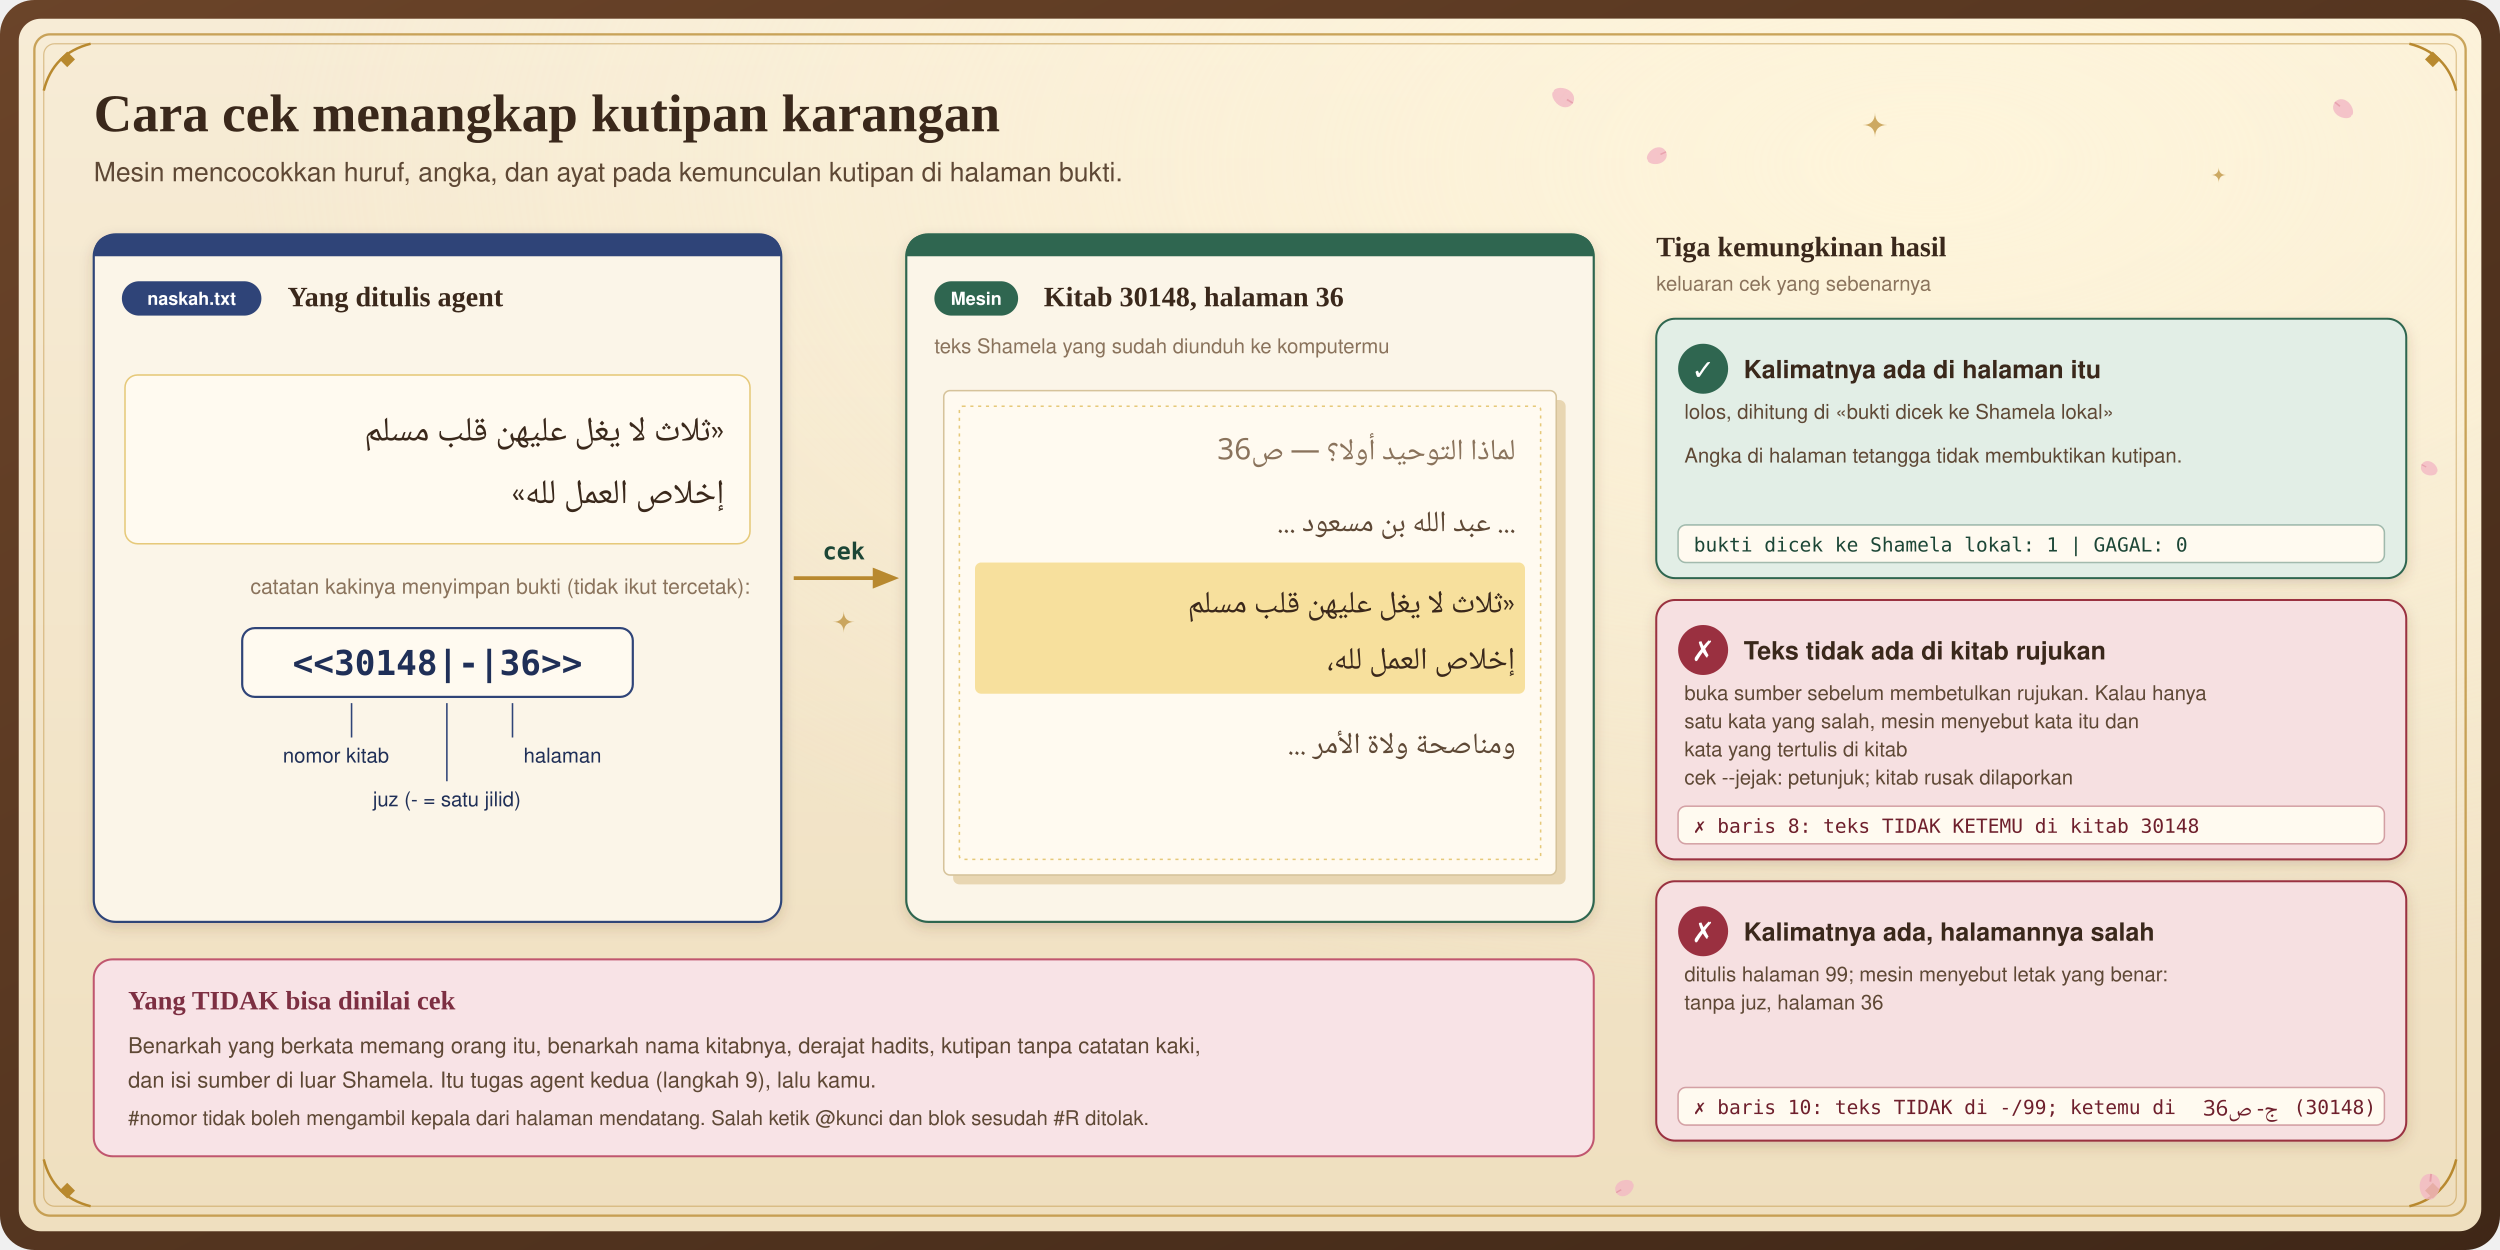
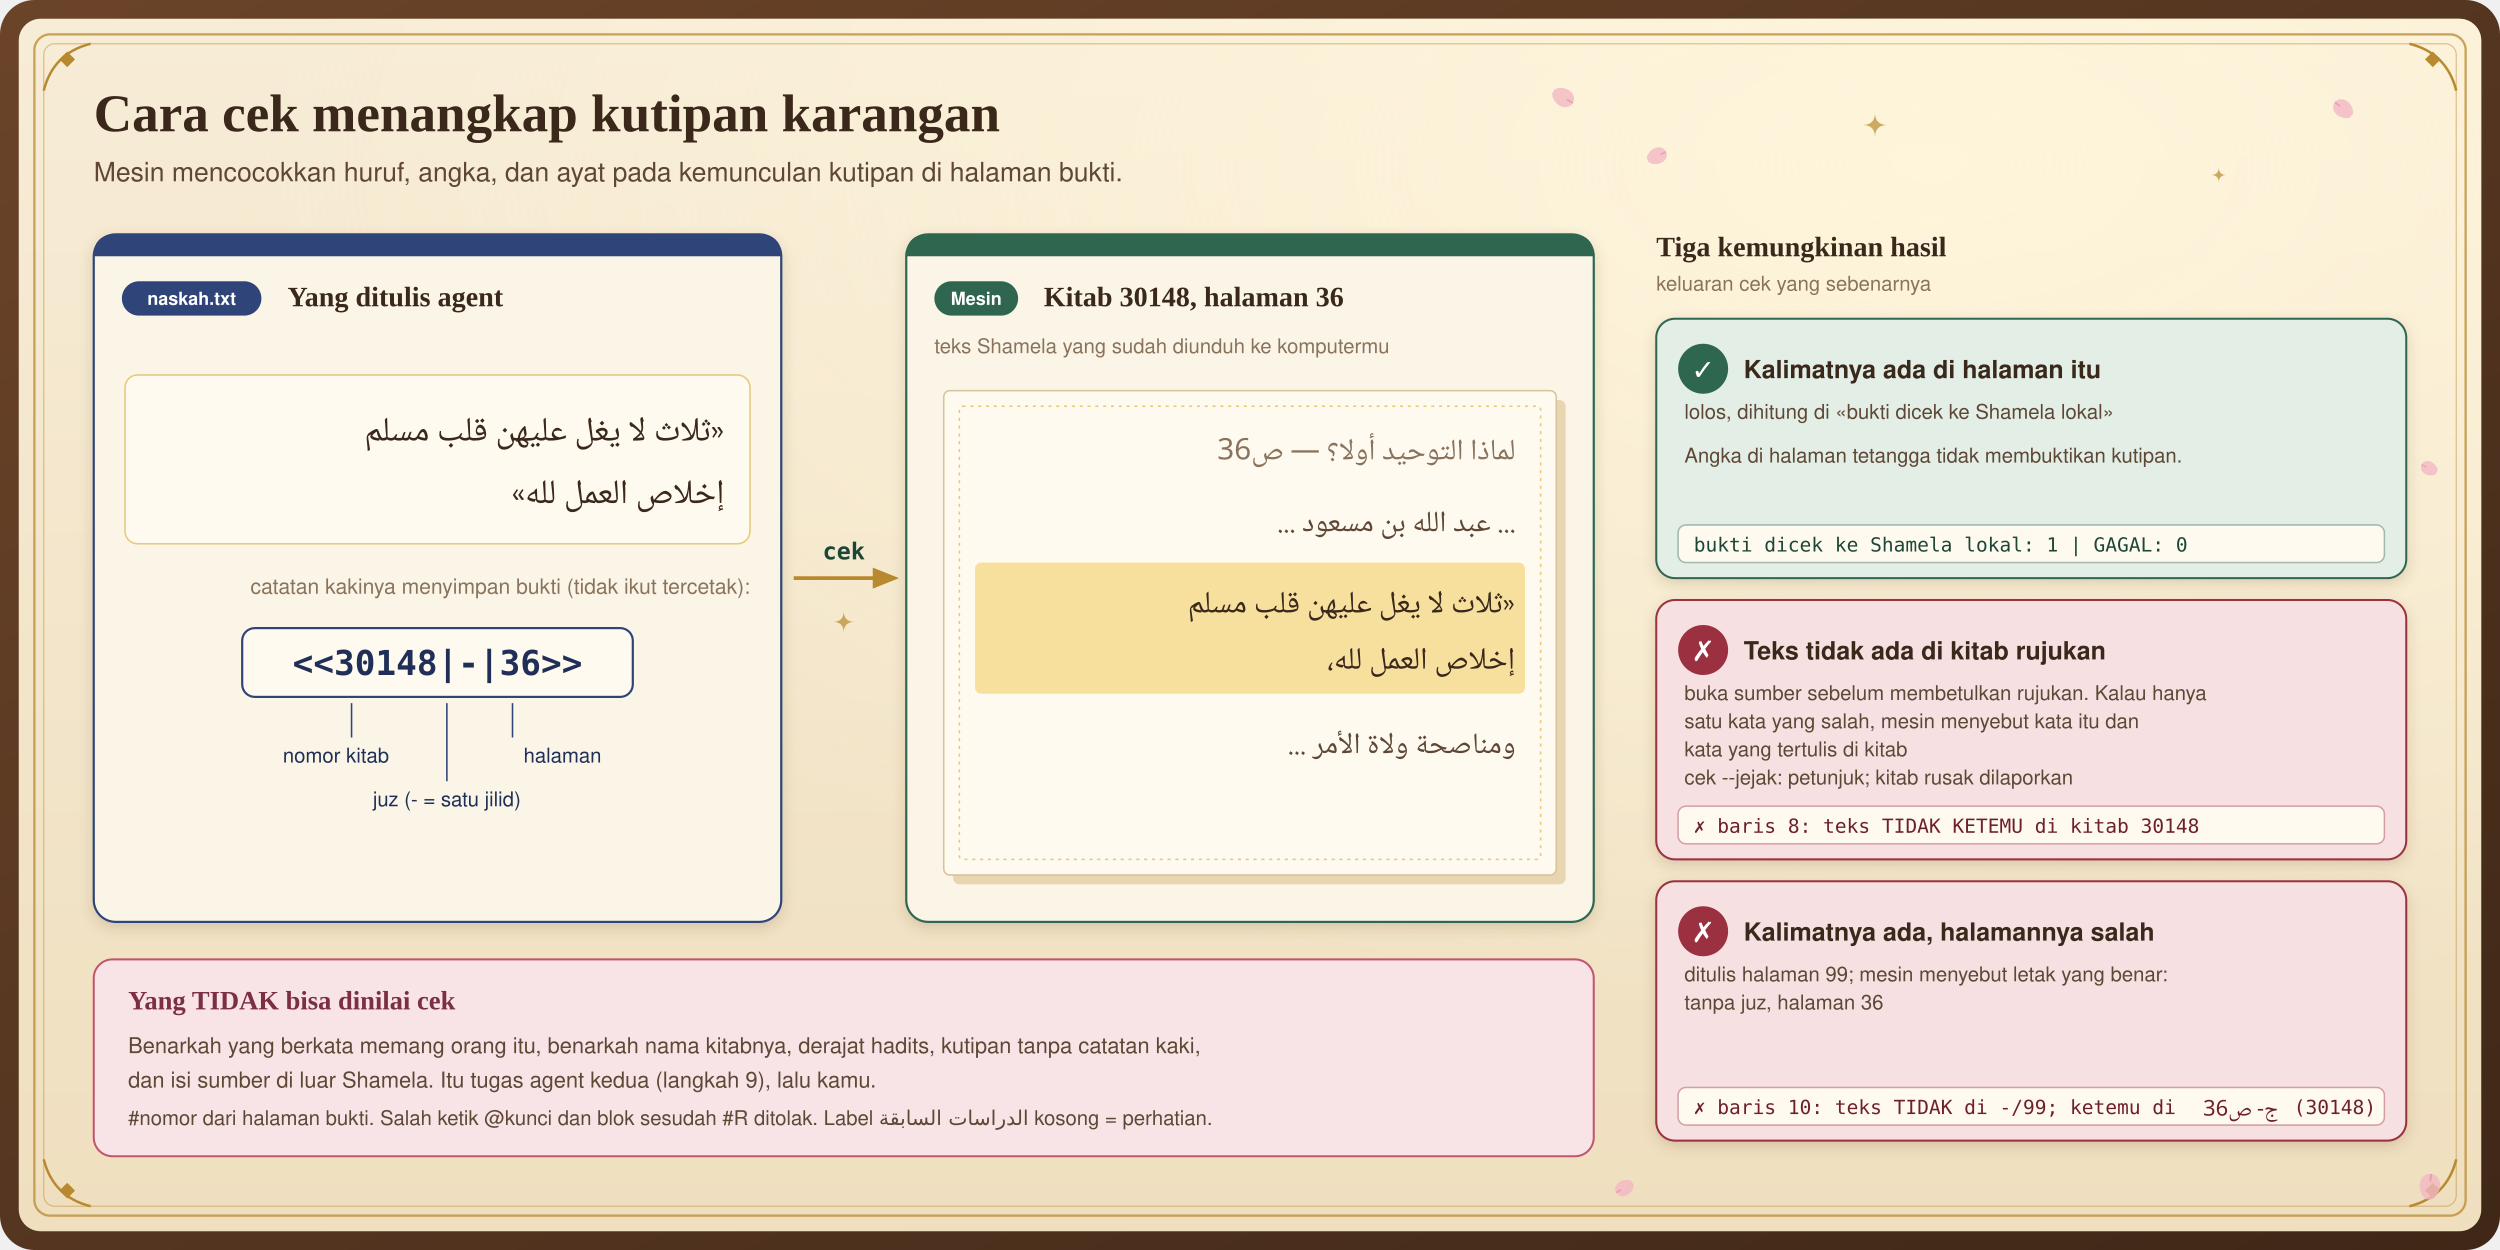
<svg xmlns="http://www.w3.org/2000/svg" viewBox="0 0 1600 800" width="1600" height="800" role="img" font-family="Segoe UI, Helvetica, Arial, sans-serif">
  <defs>
    <linearGradient id="kertas" x1="0" y1="0" x2="0" y2="1">
      <stop offset="0" stop-color="#f7ecd6" />
      <stop offset="1" stop-color="#efdfbf" />
    </linearGradient>
    <radialGradient id="sinar" cx="0.78" cy="0.12" r="0.7">
      <stop offset="0" stop-color="#fff6dc" stop-opacity="0.9" />
      <stop offset="1" stop-color="#fff6dc" stop-opacity="0" />
    </radialGradient>
    <linearGradient id="kayu" x1="0" y1="0" x2="1" y2="1">
      <stop offset="0" stop-color="#6b4429" />
      <stop offset="1" stop-color="#3f2717" />
    </linearGradient>
    <filter id="bayang" x="-5%" y="-5%" width="110%" height="120%">
      <feDropShadow dx="0" dy="3" stdDeviation="4" flood-color="#5a3a1e" flood-opacity="0.18" />
    </filter>
    <marker id="p" viewBox="0 0 10 10" refX="8" refY="5" markerWidth="7" markerHeight="7" orient="auto">
      <path d="M0 1L10 5L0 9z" fill="#8a735c" />
    </marker>
    <marker id="pm" viewBox="0 0 10 10" refX="8" refY="5" markerWidth="7" markerHeight="7" orient="auto">
      <path d="M0 1L10 5L0 9z" fill="#9a3040" />
    </marker>
    <marker id="pg" viewBox="0 0 10 10" refX="8" refY="5" markerWidth="7" markerHeight="7" orient="auto">
      <path d="M0 1L10 5L0 9z" fill="#b8892f" />
    </marker>
  </defs>
  <rect width="1600" height="800" rx="22" fill="url(#kayu)" />
  <rect x="12" y="12" width="1576" height="776" rx="14" fill="url(#kertas)" />
  <rect x="12" y="12" width="1576" height="776" rx="14" fill="url(#sinar)" />
  <rect x="22" y="22" width="1556" height="756" rx="10" fill="none" stroke="#b8892f" stroke-width="1.5" stroke-opacity="0.75" />
  <rect x="28" y="28" width="1544" height="744" rx="7" fill="none" stroke="#b8892f" stroke-width="0.8" stroke-opacity="0.45" />
  <path d="M28 58Q34 34 58 28" fill="none" stroke="#b8892f" stroke-width="1.6" />
  <path d="M38 38l5 -5l5 5l-5 5z" fill="#b8892f" />
  <path d="M1572 58Q1566 34 1542 28" fill="none" stroke="#b8892f" stroke-width="1.6" />
  <path d="M1562 38l-5 -5l-5 5l5 5z" fill="#b8892f" />
  <path d="M28 742Q34 766 58 772" fill="none" stroke="#b8892f" stroke-width="1.6" />
  <path d="M38 762l5 5l5 -5l-5 -5z" fill="#b8892f" />
  <path d="M1572 742Q1566 766 1542 772" fill="none" stroke="#b8892f" stroke-width="1.6" />
  <path d="M1562 762l-5 5l-5 -5l5 -5z" fill="#b8892f" />
  <text x="60" y="84" font-size="34" font-weight="700" font-family="Georgia, 'Times New Roman', serif" fill="#3a281b">Cara cek menangkap kutipan karangan</text>
  <text x="60" y="116" font-size="17" fill="#5e4835">Mesin mencocokkan huruf, angka, dan ayat pada kemunculan kutipan di halaman bukti.</text>
  <rect x="60" y="150" width="440" height="440" rx="14" fill="#fbf5e8" stroke="#2f4478" stroke-width="1.4" filter="url(#bayang)" />
  <path d="M60 164Q60 150 74 150H486Q500 150 500 164Z" fill="#2f4478" />
  <rect x="78.0" y="180" width="89.3" height="22" rx="11.0" fill="#2f4478" />
  <text x="122.7" y="195.1" font-size="11.5" font-weight="700" fill="#fff" text-anchor="middle">naskah.txt</text>
  <text x="184" y="196" font-size="18" font-weight="700" font-family="Georgia, 'Times New Roman', serif" fill="#3a281b">Yang ditulis agent</text>
  <rect x="80" y="240" width="400" height="108" rx="8" fill="#fffaf0" stroke="#e6c97a" />
  <text x="464" y="282" font-size="22" font-weight="400" font-family="Traditional Arabic, Amiri, Noto Naskh Arabic, Segoe UI, sans-serif" direction="rtl" text-anchor="start" fill="#3a281b">«ثلاث لا يغل عليهن قلب مسلم</text>
  <text x="464" y="322" font-size="22" font-weight="400" font-family="Traditional Arabic, Amiri, Noto Naskh Arabic, Segoe UI, sans-serif" direction="rtl" text-anchor="start" fill="#3a281b">إخلاص العمل لله»</text>
  <text x="480" y="380" font-size="13.5" fill="#8a735c" text-anchor="end">catatan kakinya menyimpan bukti (tidak ikut tercetak):</text>
  <rect x="155" y="402" width="250" height="44" rx="8" fill="#fffaf0" stroke="#2f4478" stroke-width="1.4" />
  <text x="280" y="432" font-size="22" font-weight="700" font-family="Consolas, Menlo, monospace" text-anchor="middle" fill="#1f2f57">&lt;&lt;30148|-|36&gt;&gt;</text>
  <path d="M225 450V472" stroke="#2f4478" />
  <text x="215" y="488" font-size="13" fill="#1f2f57" text-anchor="middle">nomor kitab</text>
  <path d="M286 450V500" stroke="#2f4478" />
  <text x="286" y="516" font-size="13" fill="#1f2f57" text-anchor="middle">juz (- = satu jilid)</text>
  <path d="M328 450V472" stroke="#2f4478" />
  <text x="360" y="488" font-size="13" fill="#1f2f57" text-anchor="middle">halaman</text>
  <path d="M508 370.0H572" stroke="#b8892f" stroke-width="2.4" marker-end="url(#pg)" />
  <text x="540" y="358.0" font-size="15" font-weight="700" font-family="Consolas, Menlo, monospace" fill="#1c4636" text-anchor="middle">cek</text>
  <path d="M540 391.0Q540 398.0 547 398.0Q540 398.0 540 405.0Q540 398.0 533 398.0Q540 398.0 540 391.0Z" fill="#b8892f" opacity="0.7" />
  <rect x="580" y="150" width="440" height="440" rx="14" fill="#fbf5e8" stroke="#2f6650" stroke-width="1.4" filter="url(#bayang)" />
  <path d="M580 164Q580 150 594 150H1006Q1020 150 1020 164Z" fill="#2f6650" />
  <rect x="598.0" y="180" width="53.6" height="22" rx="11.0" fill="#2f6650" />
  <text x="624.8" y="195.1" font-size="11.5" font-weight="700" fill="#fff" text-anchor="middle">Mesin</text>
  <text x="668" y="196" font-size="18" font-weight="700" font-family="Georgia, 'Times New Roman', serif" fill="#3a281b">Kitab 30148, halaman 36</text>
  <text x="598" y="226" font-size="13" fill="#8a735c">teks Shamela yang sudah diunduh ke komputermu</text>
  <rect x="610" y="256" width="392" height="310" rx="4" fill="#e8d6b2" />
  <rect x="604" y="250" width="392" height="310" rx="4" fill="#fffaf0" stroke="#d6c39b" />
  <rect x="614" y="260" width="372" height="290" rx="2" fill="none" stroke="#e6c97a" stroke-dasharray="2 3" />
  <text x="970" y="294" font-size="19" font-weight="400" font-family="Traditional Arabic, Amiri, Noto Naskh Arabic, Segoe UI, sans-serif" direction="rtl" text-anchor="start" fill="#8a735c">لماذا التوحيد أولا؟ — ص36</text>
  <text x="970" y="340" font-size="19" font-weight="400" font-family="Traditional Arabic, Amiri, Noto Naskh Arabic, Segoe UI, sans-serif" direction="rtl" text-anchor="start" fill="#5e4835">... عبد الله بن مسعود ...</text>
  <rect x="624" y="360" width="352" height="84" rx="4" fill="#f6dc8e" opacity="0.85" />
  <text x="970" y="392" font-size="20" font-weight="400" font-family="Traditional Arabic, Amiri, Noto Naskh Arabic, Segoe UI, sans-serif" direction="rtl" text-anchor="start" fill="#3a281b">«ثلاث لا يغل عليهن قلب مسلم</text>
  <text x="970" y="428" font-size="20" font-weight="400" font-family="Traditional Arabic, Amiri, Noto Naskh Arabic, Segoe UI, sans-serif" direction="rtl" text-anchor="start" fill="#3a281b">إخلاص العمل لله،</text>
  <text x="970" y="482" font-size="19" font-weight="400" font-family="Traditional Arabic, Amiri, Noto Naskh Arabic, Segoe UI, sans-serif" direction="rtl" text-anchor="start" fill="#5e4835">ومناصحة ولاة الأمر ...</text>
  <text x="1060" y="164" font-size="18" font-weight="700" font-family="Georgia, 'Times New Roman', serif" fill="#3a281b">Tiga kemungkinan hasil</text>
  <text x="1060" y="186" font-size="13" fill="#8a735c">keluaran cek yang sebenarnya</text>
  <rect x="1060" y="204" width="480" height="166" rx="12" fill="#e2eee6" stroke="#2f6650" stroke-width="1.3" filter="url(#bayang)" />
  <circle cx="1090" cy="236" r="16" fill="#2f6650" />
  <text x="1090" y="243" font-size="18" font-weight="700" fill="#fff" text-anchor="middle">✓</text>
  <text x="1116" y="242" font-size="16" font-weight="700" fill="#3a281b">Kalimatnya ada di halaman itu</text>
  <text x="1078" y="268" font-size="13" fill="#5e4835">lolos, dihitung di «bukti dicek ke Shamela lokal»</text>
  <text x="1078" y="296" font-size="13" fill="#5e4835">Angka di halaman tetangga tidak membuktikan kutipan.</text>
  <rect x="1074" y="336" width="452" height="24" rx="5" fill="#fffaf0" stroke="#2f6650" stroke-opacity="0.4" />
  <text x="1084" y="353" font-size="12.5" font-family="Consolas, Menlo, monospace" fill="#1c4636">bukti dicek ke Shamela lokal: 1 | GAGAL: 0</text>
  <rect x="1060" y="384" width="480" height="166" rx="12" fill="#f6e0e1" stroke="#9a3040" stroke-width="1.3" filter="url(#bayang)" />
  <circle cx="1090" cy="416" r="16" fill="#9a3040" />
  <text x="1090" y="423" font-size="18" font-weight="700" fill="#fff" text-anchor="middle">✗</text>
  <text x="1116" y="422" font-size="16" font-weight="700" fill="#3a281b">Teks tidak ada di kitab rujukan</text>
  <text x="1078" y="448" font-size="13" fill="#5e4835">buka sumber sebelum membetulkan rujukan. Kalau hanya</text>
  <text x="1078" y="466" font-size="13" fill="#5e4835">satu kata yang salah, mesin menyebut kata itu dan</text>
  <text x="1078" y="484" font-size="13" fill="#5e4835">kata yang tertulis di kitab</text>
  <text x="1078" y="502" font-size="13" fill="#5e4835">cek --jejak: petunjuk; kitab rusak dilaporkan</text>
  <rect x="1074" y="516" width="452" height="24" rx="5" fill="#fffaf0" stroke="#9a3040" stroke-opacity="0.4" />
  <text x="1084" y="533" font-size="12.5" font-family="Consolas, Menlo, monospace" fill="#6e1f2c">✗ baris 8: teks TIDAK KETEMU di kitab 30148</text>
  <rect x="1060" y="564" width="480" height="166" rx="12" fill="#f6e0e1" stroke="#9a3040" stroke-width="1.3" filter="url(#bayang)" />
  <circle cx="1090" cy="596" r="16" fill="#9a3040" />
  <text x="1090" y="603" font-size="18" font-weight="700" fill="#fff" text-anchor="middle">✗</text>
  <text x="1116" y="602" font-size="16" font-weight="700" fill="#3a281b">Kalimatnya ada, halamannya salah</text>
  <text x="1078" y="628" font-size="13" fill="#5e4835">ditulis halaman 99; mesin menyebut letak yang benar:</text>
  <text x="1078" y="646" font-size="13" fill="#5e4835">tanpa juz, halaman 36</text>
  <rect x="1074" y="696" width="452" height="24" rx="5" fill="#fffaf0" stroke="#9a3040" stroke-opacity="0.4" />
  <text x="1084" y="713" font-size="12.5" font-family="Consolas, Menlo, monospace" fill="#6e1f2c">✗ baris 10: teks TIDAK di -/99; ketemu di</text>
  <text x="1410" y="714" font-size="14" font-family="Traditional Arabic, Amiri, Noto Naskh Arabic, Segoe UI, sans-serif" fill="#6e1f2c">ج- ص36</text>
  <text x="1468" y="713" font-size="12.5" font-family="Consolas, Menlo, monospace" fill="#6e1f2c">(30148)</text>
  <rect x="60" y="614" width="960" height="126" rx="12" fill="#f8e3e6" stroke="#c0566e" stroke-width="1.3" />
  <text x="82" y="646" font-size="17" font-weight="700" font-family="Georgia, 'Times New Roman', serif" fill="#7d2f42">Yang TIDAK bisa dinilai cek</text>
  <text x="82" y="674" font-size="14" fill="#5e4835">Benarkah yang berkata memang orang itu, benarkah nama kitabnya, derajat hadits, kutipan tanpa catatan kaki,</text>
  <text x="82" y="696" font-size="14" fill="#5e4835">dan isi sumber di luar Shamela. Itu tugas agent kedua (langkah 9), lalu kamu.</text>
-   <text x="82" y="720" font-size="13" fill="#5e4835">#nomor tidak boleh mengambil kepala dari halaman mendatang. Salah ketik @kunci dan blok sesudah #R ditolak.</text>
+   <text x="82" y="720" font-size="13" fill="#5e4835">#nomor dari halaman bukti. Salah ketik @kunci dan blok sesudah #R ditolak. Label الدراسات السابقة kosong = perhatian.</text>
  <g transform="translate(1000 62) rotate(121) scale(1.10)" opacity="0.8">
    <path d="M0 -7C4 -7 6 -3 5 1C4 5 1 7 0 6C-1 7 -4 5 -5 1C-6 -3 -4 -7 0 -7Z" fill="#f2b8c4" />
    <path d="M0 -7L0 -3" stroke="#e48fa3" stroke-width="1" />
  </g>
  <g transform="translate(1060 100) rotate(66) scale(0.98)" opacity="0.8">
    <path d="M0 -7C4 -7 6 -3 5 1C4 5 1 7 0 6C-1 7 -4 5 -5 1C-6 -3 -4 -7 0 -7Z" fill="#f2b8c4" />
    <path d="M0 -7L0 -3" stroke="#e48fa3" stroke-width="1" />
  </g>
  <g transform="translate(1500 70) rotate(309) scale(1.04)" opacity="0.8">
    <path d="M0 -7C4 -7 6 -3 5 1C4 5 1 7 0 6C-1 7 -4 5 -5 1C-6 -3 -4 -7 0 -7Z" fill="#f2b8c4" />
    <path d="M0 -7L0 -3" stroke="#e48fa3" stroke-width="1" />
  </g>
  <g transform="translate(1555 300) rotate(297) scale(0.83)" opacity="0.8">
    <path d="M0 -7C4 -7 6 -3 5 1C4 5 1 7 0 6C-1 7 -4 5 -5 1C-6 -3 -4 -7 0 -7Z" fill="#f2b8c4" />
    <path d="M0 -7L0 -3" stroke="#e48fa3" stroke-width="1" />
  </g>
  <g transform="translate(1555 760) rotate(6) scale(1.25)" opacity="0.8">
    <path d="M0 -7C4 -7 6 -3 5 1C4 5 1 7 0 6C-1 7 -4 5 -5 1C-6 -3 -4 -7 0 -7Z" fill="#f2b8c4" />
    <path d="M0 -7L0 -3" stroke="#e48fa3" stroke-width="1" />
  </g>
  <g transform="translate(1040 760) rotate(240) scale(0.93)" opacity="0.8">
    <path d="M0 -7C4 -7 6 -3 5 1C4 5 1 7 0 6C-1 7 -4 5 -5 1C-6 -3 -4 -7 0 -7Z" fill="#f2b8c4" />
    <path d="M0 -7L0 -3" stroke="#e48fa3" stroke-width="1" />
  </g>
  <path d="M1200 72Q1200 80 1208 80Q1200 80 1200 88Q1200 80 1192 80Q1200 80 1200 72Z" fill="#b8892f" opacity="0.7" />
  <path d="M1420 107Q1420 112 1425 112Q1420 112 1420 117Q1420 112 1415 112Q1420 112 1420 107Z" fill="#b8892f" opacity="0.7" />
</svg>
